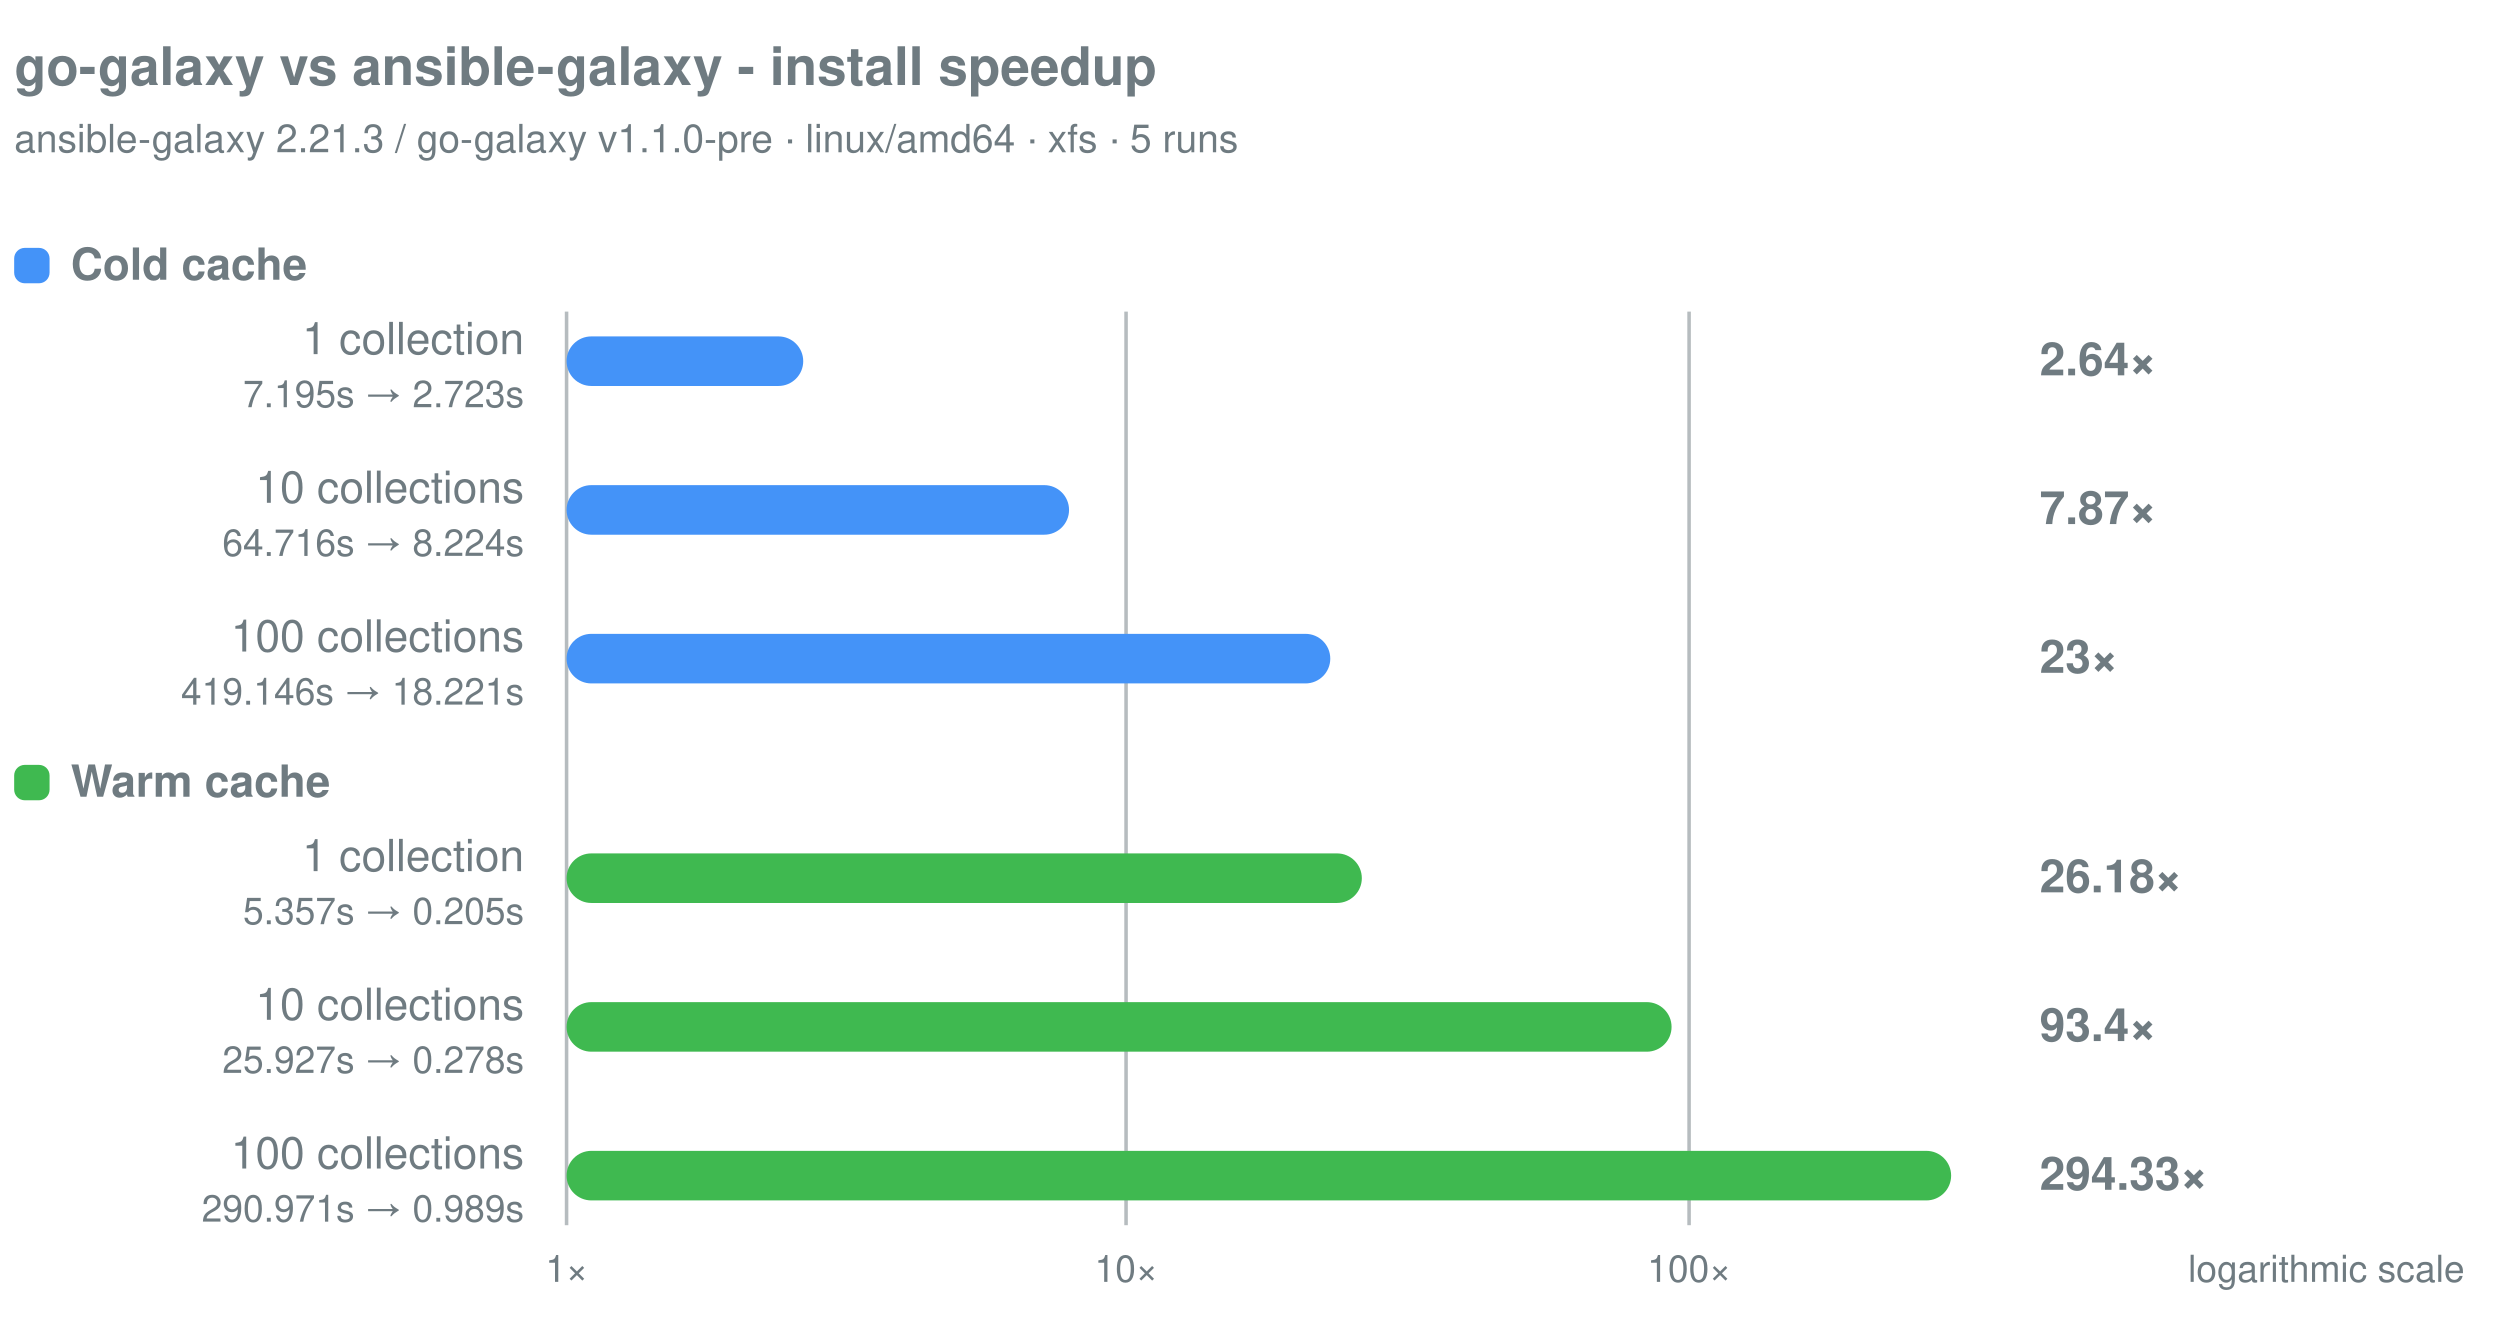
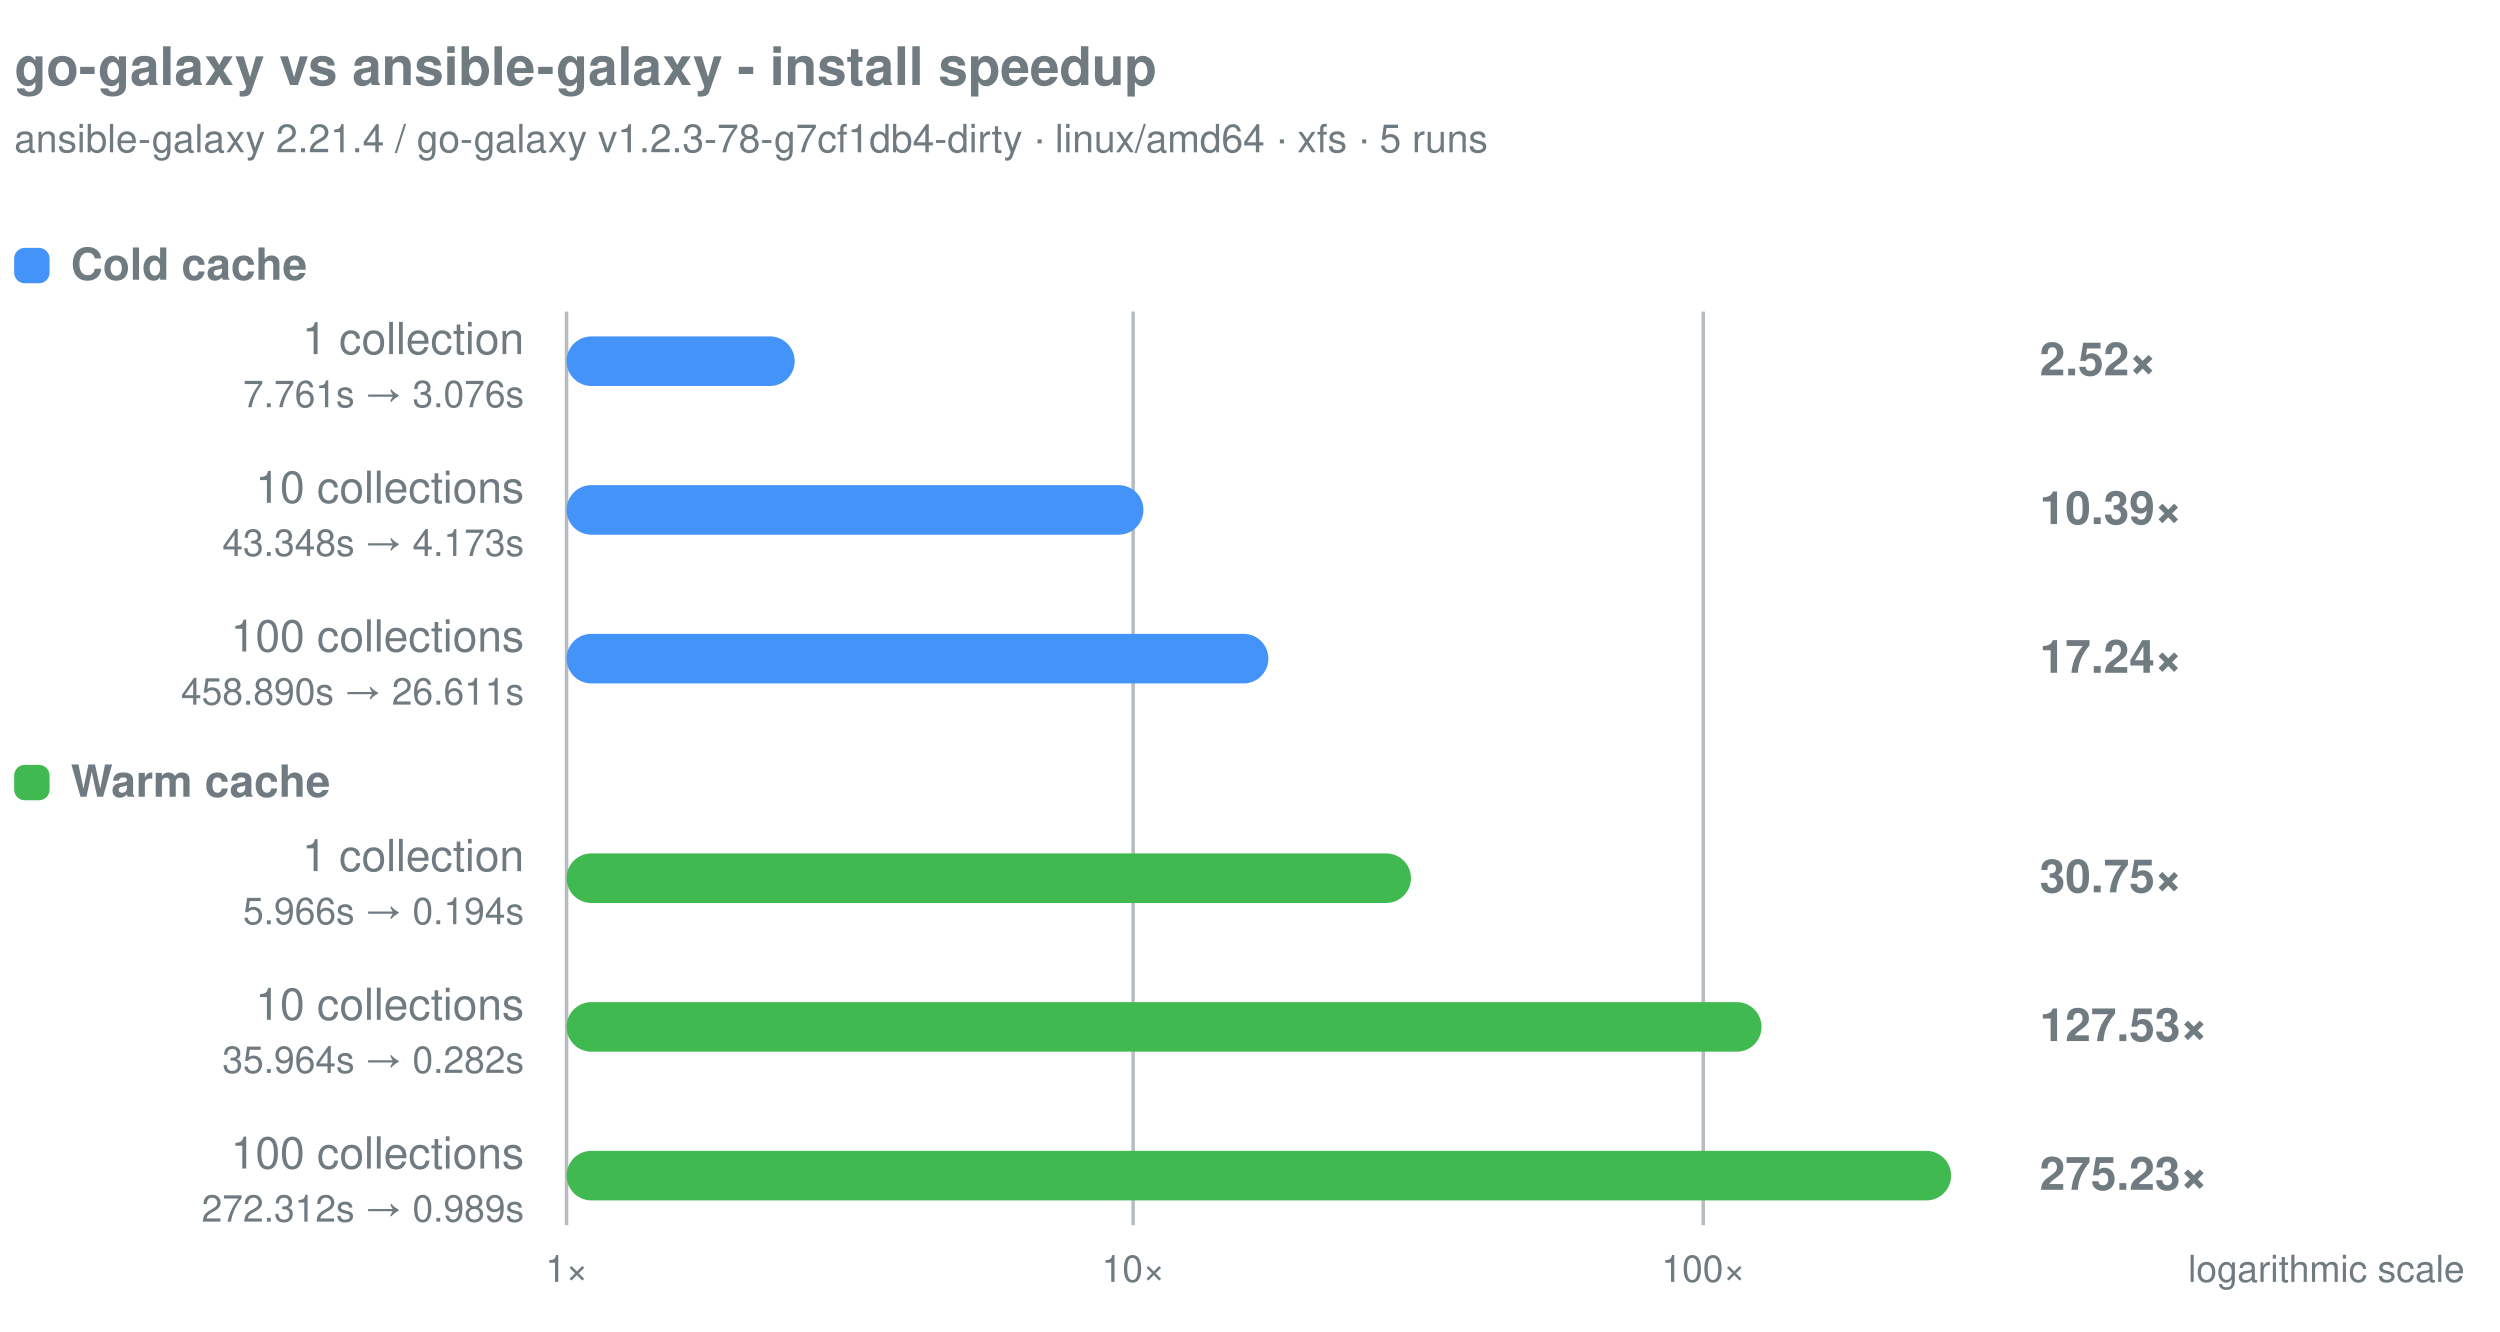
<svg xmlns="http://www.w3.org/2000/svg" viewBox="0 0 706 376" width="706" height="376" role="img" font-family="-apple-system, BlinkMacSystemFont, 'Segoe UI', Helvetica, Arial, sans-serif">
  <style>
    text { fill: #6f7b81; }
    .g { stroke: #6f7b81; stroke-opacity: 0.5; stroke-width: 1; }
    .t { font-size: 15px; font-weight: 600; }
    .s { font-size: 11px; }
    .p { font-size: 12.5px; font-weight: 600; }
    .l { font-size: 12.5px; }
    .v { font-size: 13px; font-weight: 600; }
    .a, .d { font-size: 10.5px; }
  </style>
  <text class="t" x="4" y="24">go-galaxy vs ansible-galaxy - install speedup</text>
-   <text class="s" x="4" y="43">ansible-galaxy 2.21.3 / go-galaxy v1.1.0-pre · linux/amd64 · xfs · 5 runs</text>
+   <text class="s" x="4" y="43">ansible-galaxy 2.21.4 / go-galaxy v1.2.3-78-g7cf1db4-dirty · linux/amd64 · xfs · 5 runs</text>
  <line class="g" x1="160" y1="88" x2="160" y2="346" />
-   <line class="g" x1="318" y1="88" x2="318" y2="346" />
-   <line class="g" x1="477" y1="88" x2="477" y2="346" />
+   <line class="g" x1="320" y1="88" x2="320" y2="346" />
+   <line class="g" x1="481" y1="88" x2="481" y2="346" />
  <text class="a" x="160" y="362" text-anchor="middle">1×</text>
-   <text class="a" x="318" y="362" text-anchor="middle">10×</text>
-   <text class="a" x="477" y="362" text-anchor="middle">100×</text>
+   <text class="a" x="320" y="362" text-anchor="middle">10×</text>
+   <text class="a" x="481" y="362" text-anchor="middle">100×</text>
  <text class="a" x="696" y="362" text-anchor="end">logarithmic scale</text>
  <rect x="4" y="70" width="10" height="10" rx="3" fill="#4493f8" />
  <text class="p" x="20" y="79">Cold cache</text>
-   <rect x="160" y="95" width="66.83" height="14" rx="7" fill="#4493f8" />
+   <rect x="160" y="95" width="64.42" height="14" rx="7" fill="#4493f8" />
  <text class="l" x="148" y="100" text-anchor="end">1 collection</text>
-   <text class="d" x="148" y="115" text-anchor="end">7.195s → 2.723s</text>
-   <text class="v" x="576" y="106">2.64×</text>
-   <rect x="160" y="137" width="141.9" height="14" rx="7" fill="#4493f8" />
+   <text class="d" x="148" y="115" text-anchor="end">7.761s → 3.076s</text>
+   <text class="v" x="576" y="106">2.52×</text>
+   <rect x="160" y="137" width="162.91" height="14" rx="7" fill="#4493f8" />
  <text class="l" x="148" y="142" text-anchor="end">10 collections</text>
-   <text class="d" x="148" y="157" text-anchor="end">64.716s → 8.224s</text>
-   <text class="v" x="576" y="148">7.87×</text>
-   <rect x="160" y="179" width="215.67" height="14" rx="7" fill="#4493f8" />
+   <text class="d" x="148" y="157" text-anchor="end">43.348s → 4.173s</text>
+   <text class="v" x="576" y="148">10.39×</text>
+   <rect x="160" y="179" width="198.19" height="14" rx="7" fill="#4493f8" />
  <text class="l" x="148" y="184" text-anchor="end">100 collections</text>
-   <text class="d" x="148" y="199" text-anchor="end">419.146s → 18.221s</text>
-   <text class="v" x="576" y="190">23×</text>
+   <text class="d" x="148" y="199" text-anchor="end">458.890s → 26.611s</text>
+   <text class="v" x="576" y="190">17.24×</text>
  <rect x="4" y="216" width="10" height="10" rx="3" fill="#3fb950" />
  <text class="p" x="20" y="225">Warm cache</text>
-   <rect x="160" y="241" width="224.58" height="14" rx="7" fill="#3fb950" />
+   <rect x="160" y="241" width="238.46" height="14" rx="7" fill="#3fb950" />
  <text class="l" x="148" y="246" text-anchor="end">1 collection</text>
-   <text class="d" x="148" y="261" text-anchor="end">5.357s → 0.205s</text>
-   <text class="v" x="576" y="252">26.18×</text>
-   <rect x="160" y="283" width="312.05" height="14" rx="7" fill="#3fb950" />
+   <text class="d" x="148" y="261" text-anchor="end">5.966s → 0.194s</text>
+   <text class="v" x="576" y="252">30.75×</text>
+   <rect x="160" y="283" width="337.46" height="14" rx="7" fill="#3fb950" />
  <text class="l" x="148" y="288" text-anchor="end">10 collections</text>
-   <text class="d" x="148" y="303" text-anchor="end">25.927s → 0.278s</text>
-   <text class="v" x="576" y="294">93.4×</text>
+   <text class="d" x="148" y="303" text-anchor="end">35.964s → 0.282s</text>
+   <text class="v" x="576" y="294">127.53×</text>
  <rect x="160" y="325" width="391" height="14" rx="7" fill="#3fb950" />
  <text class="l" x="148" y="330" text-anchor="end">100 collections</text>
-   <text class="d" x="148" y="345" text-anchor="end">290.971s → 0.989s</text>
-   <text class="v" x="576" y="336">294.33×</text>
+   <text class="d" x="148" y="345" text-anchor="end">272.312s → 0.989s</text>
+   <text class="v" x="576" y="336">275.23×</text>
</svg>
